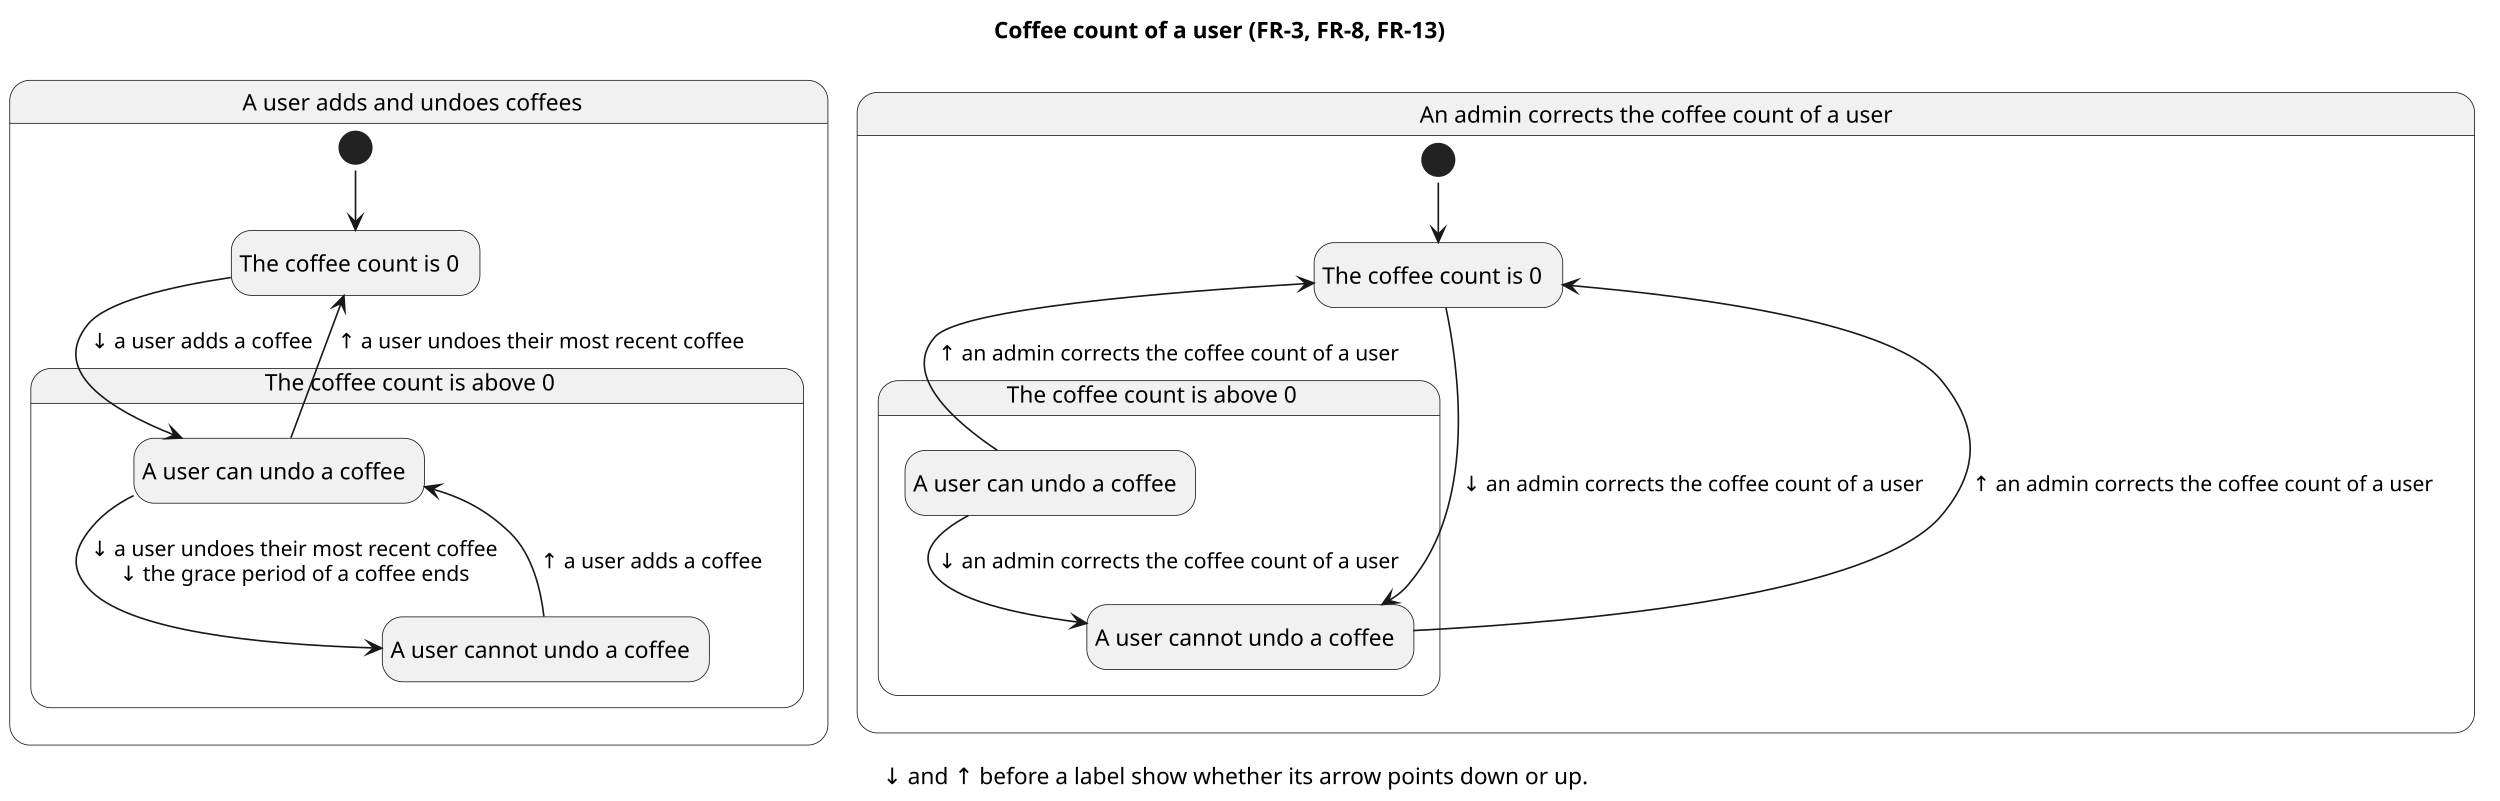
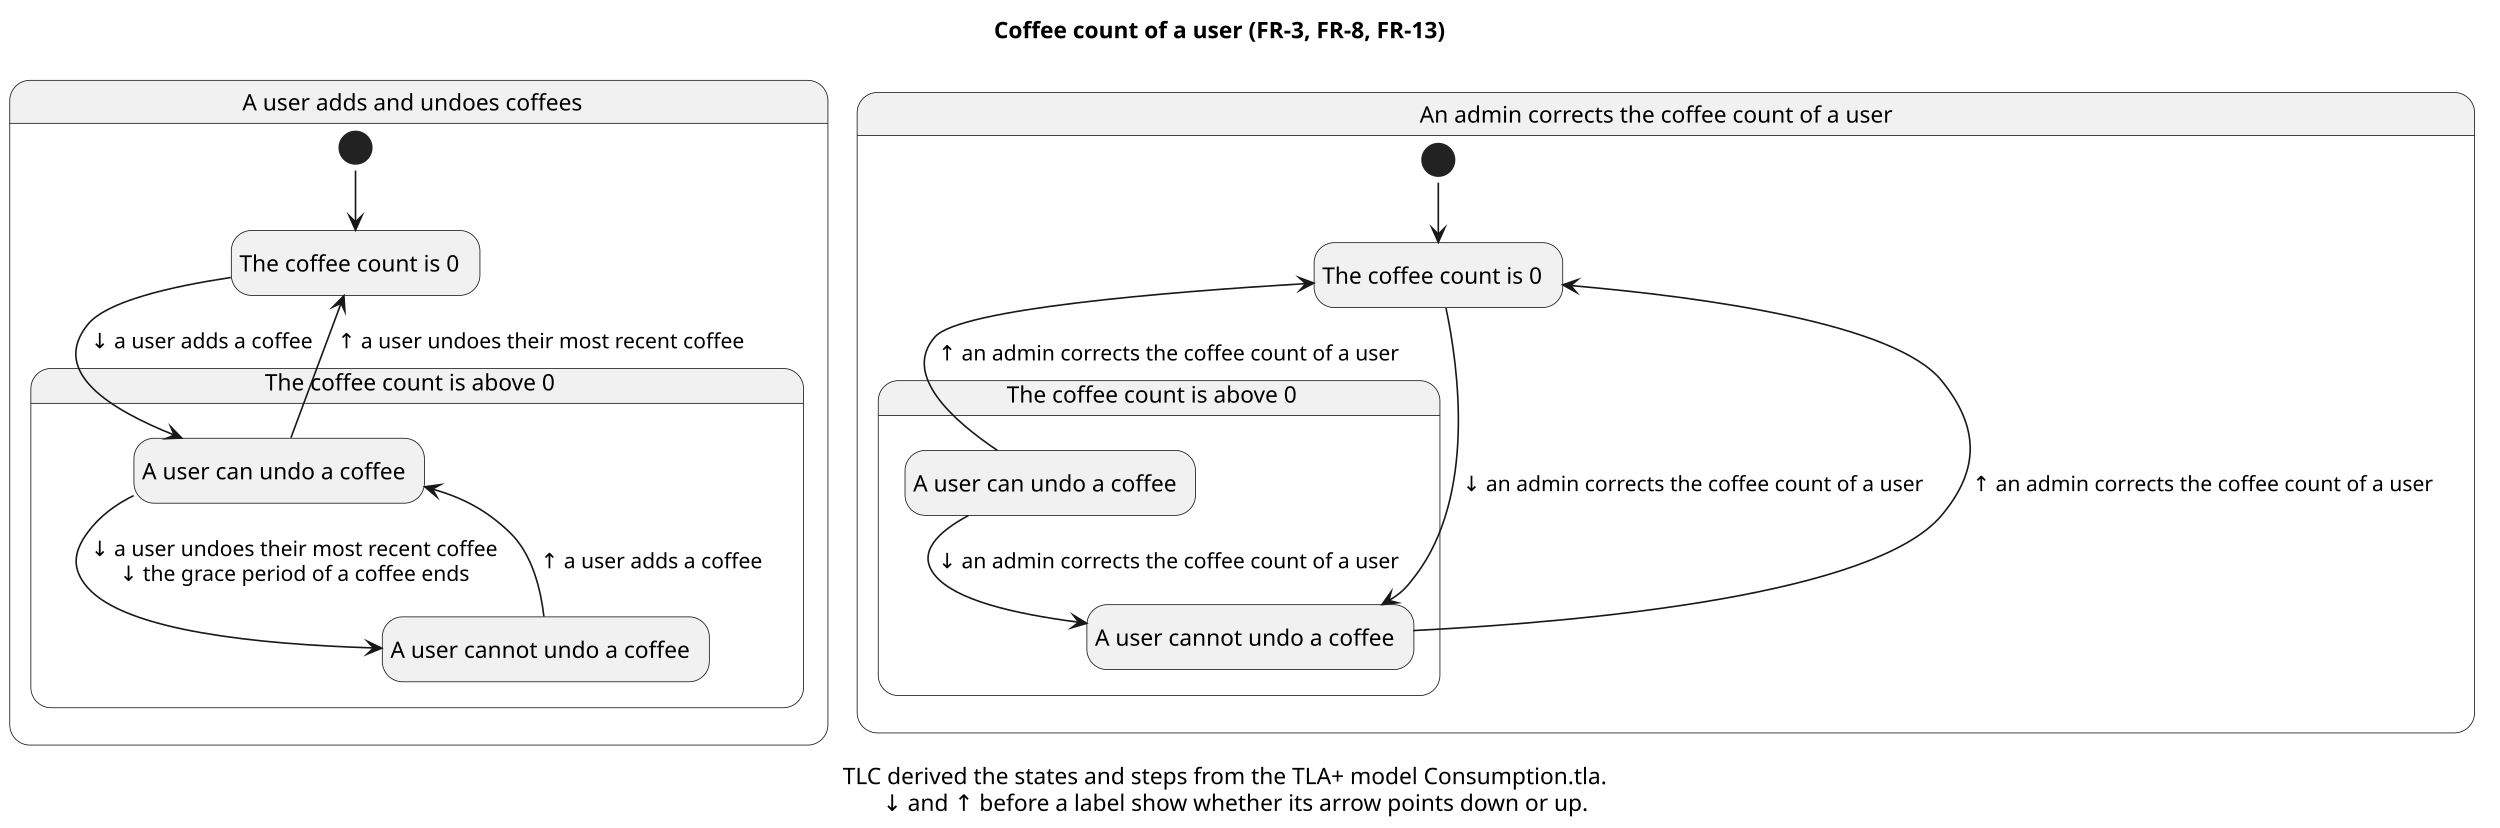
- <svg xmlns="http://www.w3.org/2000/svg" version="1.1" data-diagram-type="STATE" style="width:1540px;height:493px;background:#FFFFFF;" width="1540px" height="493px" viewBox="0 0 1540 493" zoomAndPan="magnify" preserveAspectRatio="none" contentStyleType="text/css">
+ <svg xmlns="http://www.w3.org/2000/svg" version="1.1" data-diagram-type="STATE" style="width:1540px;height:510px;background:#FFFFFF;" width="1540px" height="510px" viewBox="0 0 1540 510" zoomAndPan="magnify" preserveAspectRatio="none" contentStyleType="text/css">
  <defs />
  <g font-family="sans-serif" lengthAdjust="spacing">
    <g class="title" data-source-line="3">
      <text x="612.254" y="23.535" fill="#000" font-size="14" textLength="308.492" font-weight="700">Coffee count of a user (FR-3, FR-8, FR-13)</text>
    </g>
    <g class="entity" data-qualified-name="q0" id="ent0001" data-source-line="4">
      <path d="M18.5,49.488 L497.5,49.488 A12.5,12.5 0 0 1 510,61.988 L510,75.977 L6,75.977 L6,61.988 A12.5,12.5 0 0 1 18.5,49.488" fill="#F1F1F1" />
      <rect x="6" y="49.488" width="504" height="409.488" fill="none" style="stroke:#181818;stroke-width:0.5;" rx="12.5" ry="12.5" />
      <line x1="6" y1="75.977" x2="510" y2="75.977" style="stroke:#181818;stroke-width:0.5;" />
      <text x="149.295" y="68.023" fill="#000" font-size="14" textLength="217.41">A user adds and undoes coffees</text>
      <g class="cluster" data-qualified-name="q0.q0p0" id="ent0003" data-source-line="6">
        <path d="M31.5,226.977 L482.5,226.977 A12.5,12.5 0 0 1 495,239.477 L495,248.465 L19,248.465 L19,239.477 A12.5,12.5 0 0 1 31.5,226.977" fill="#F1F1F1" />
        <rect x="19" y="226.977" width="476" height="209" fill="none" style="stroke:#181818;stroke-width:0.5;" rx="12.5" ry="12.5" />
        <line x1="19" y1="248.465" x2="495" y2="248.465" style="stroke:#181818;stroke-width:0.5;" />
        <text x="163.119" y="240.512" fill="#000" font-size="14" textLength="187.763">The coffee count is above 0</text>
      </g>
      <rect x="142.5" y="141.977" width="153.145" height="40" fill="#F1F1F1" style="stroke:#181818;stroke-width:0.5;" rx="12.5" ry="12.5" />
      <text x="147.5" y="167.268" fill="#000" font-size="14" textLength="143.145">The coffee count is 0</text>
      <g class="start_entity" data-qualified-name="q0..start.q0" id="ent0011" data-source-line="10">
        <ellipse cx="219" cy="90.977" rx="10" ry="10" fill="#222" style="stroke:#222;stroke-width:1;" />
      </g>
      <rect x="82.5" y="269.977" width="178.937" height="40" fill="#F1F1F1" style="stroke:#181818;stroke-width:0.5;" rx="12.5" ry="12.5" />
      <text x="87.5" y="295.268" fill="#000" font-size="14" textLength="168.937">A user can undo a coffee</text>
      <rect x="235.5" y="379.977" width="201.461" height="40" fill="#F1F1F1" style="stroke:#181818;stroke-width:0.5;" rx="12.5" ry="12.5" />
      <text x="240.5" y="405.268" fill="#000" font-size="14" textLength="191.461">A user cannot undo a coffee</text>
      <g class="link" data-entity-1="ent0011" data-entity-2="ent0002" id="lnk12" data-link-type="dependency">
        <polygon points="219,141.76,223,132.76,219,136.76,215,132.76,219,141.76" fill="#181818" style="stroke:#181818;stroke-width:1;stroke-linejoin:miter;stroke-miterlimit:10;" />
        <path d="M219,105.04 C219,115.001 219,124.86 219,136.76" style="stroke:#181818;stroke-width:1;" fill="none" />
      </g>
      <g class="link" data-entity-1="ent0002" data-entity-2="ent0004" id="lnk13" data-link-type="dependency">
        <polygon points="111.982,269.836,105.103,262.788,107.338,267.985,102.141,270.219,111.982,269.836" fill="#181818" style="stroke:#181818;stroke-width:1;stroke-linejoin:miter;stroke-miterlimit:10;" />
        <path d="M142.158,170.942 C104.759,176.569 65.421,185.71 54,199.977 C30.666,229.122 67.33,252.036 107.338,267.985" style="stroke:#181818;stroke-width:1;" fill="none" />
        <text x="56" y="214.545" fill="#000" font-size="13" textLength="139.426">↓ a user adds a coffee</text>
      </g>
      <g class="link" data-entity-1="ent0002" data-entity-2="ent0004" id="lnk15" data-link-type="dependency">
        <polygon points="211.862,182.113,204.969,189.148,210.114,186.798,212.464,191.944,211.862,182.113" fill="#181818" style="stroke:#181818;stroke-width:1;stroke-linejoin:miter;stroke-miterlimit:10;" />
        <path d="M210.114,186.798 C201.28,210.48 188.07,245.895 179.205,269.66" style="stroke:#181818;stroke-width:1;" fill="none" />
        <text x="208" y="214.545" fill="#000" font-size="13" textLength="256.731">↑ a user undoes their most recent coffee</text>
      </g>
      <g class="link" data-entity-1="ent0004" data-entity-2="ent0005" id="lnk16" data-link-type="dependency">
        <polygon points="235.133,399.284,226.261,395.009,230.136,399.13,226.014,403.006,235.133,399.284" fill="#181818" style="stroke:#181818;stroke-width:1;stroke-linejoin:miter;stroke-miterlimit:10;" />
        <path d="M82.366,305.269 C71.286,310.68 61.308,318.027 54,327.977 C45.055,340.156 44.034,350.618 54,361.977 C77.488,388.747 159.045,396.943 230.136,399.13" style="stroke:#181818;stroke-width:1;" fill="none" />
        <text x="56" y="342.545" fill="#000" font-size="13" textLength="256.731">↓ a user undoes their most recent coffee</text>
        <text x="73.726" y="357.855" fill="#000" font-size="13" textLength="221.279">↓ the grace period of a coffee ends</text>
      </g>
      <g class="link" data-entity-1="ent0004" data-entity-2="ent0005" id="lnk18" data-link-type="dependency">
        <polygon points="261.647,299.855,269.167,306.215,266.447,301.255,271.407,298.535,261.647,299.855" fill="#181818" style="stroke:#181818;stroke-width:1;stroke-linejoin:miter;stroke-miterlimit:10;" />
        <path d="M266.447,301.255 C285.638,306.852 299.632,314.249 314,327.977 C328.089,341.438 333.212,363.721 335.043,379.736" style="stroke:#181818;stroke-width:1;" fill="none" />
        <text x="333" y="350.045" fill="#000" font-size="13" textLength="139.426">↑ a user adds a coffee</text>
      </g>
    </g>
    <g class="entity" data-qualified-name="q1" id="ent0006" data-source-line="17">
      <path d="M540.5,56.988 L1511.854,56.988 A12.5,12.5 0 0 1 1524.354,69.488 L1524.354,83.477 L528,83.477 L528,69.488 A12.5,12.5 0 0 1 540.5,56.988" fill="#F1F1F1" />
      <rect x="528" y="56.988" width="996.354" height="394.488" fill="none" style="stroke:#181818;stroke-width:0.5;" rx="12.5" ry="12.5" />
      <line x1="528" y1="83.477" x2="1524.354" y2="83.477" style="stroke:#181818;stroke-width:0.5;" />
      <text x="874.522" y="75.523" fill="#000" font-size="14" textLength="303.311">An admin corrects the coffee count of a user</text>
      <g class="cluster" data-qualified-name="q1.q1p0" id="ent0008" data-source-line="19">
        <path d="M553.5,234.477 L874.5,234.477 A12.5,12.5 0 0 1 887,246.977 L887,255.965 L541,255.965 L541,246.977 A12.5,12.5 0 0 1 553.5,234.477" fill="#F1F1F1" />
        <rect x="541" y="234.477" width="346" height="194" fill="none" style="stroke:#181818;stroke-width:0.5;" rx="12.5" ry="12.5" />
        <line x1="541" y1="255.965" x2="887" y2="255.965" style="stroke:#181818;stroke-width:0.5;" />
        <text x="620.119" y="248.012" fill="#000" font-size="14" textLength="187.763">The coffee count is above 0</text>
      </g>
      <rect x="809.5" y="149.477" width="153.145" height="40" fill="#F1F1F1" style="stroke:#181818;stroke-width:0.5;" rx="12.5" ry="12.5" />
      <text x="814.5" y="174.768" fill="#000" font-size="14" textLength="143.145">The coffee count is 0</text>
      <g class="start_entity" data-qualified-name="q1..start.q1" id="ent0020" data-source-line="23">
        <ellipse cx="886" cy="98.477" rx="10" ry="10" fill="#222" style="stroke:#222;stroke-width:1;" />
      </g>
      <rect x="557.5" y="277.477" width="178.937" height="40" fill="#F1F1F1" style="stroke:#181818;stroke-width:0.5;" rx="12.5" ry="12.5" />
      <text x="562.5" y="302.768" fill="#000" font-size="14" textLength="168.937">A user can undo a coffee</text>
      <rect x="669.5" y="372.477" width="201.461" height="40" fill="#F1F1F1" style="stroke:#181818;stroke-width:0.5;" rx="12.5" ry="12.5" />
      <text x="674.5" y="397.768" fill="#000" font-size="14" textLength="191.461">A user cannot undo a coffee</text>
      <g class="link" data-entity-1="ent0020" data-entity-2="ent0007" id="lnk21" data-link-type="dependency">
        <polygon points="886,149.26,890,140.26,886,144.26,882,140.26,886,149.26" fill="#181818" style="stroke:#181818;stroke-width:1;stroke-linejoin:miter;stroke-miterlimit:10;" />
        <path d="M886,112.54 C886,122.501 886,132.36 886,144.26" style="stroke:#181818;stroke-width:1;" fill="none" />
      </g>
      <g class="link" data-entity-1="ent0007" data-entity-2="ent0010" id="lnk22" data-link-type="dependency">
        <polygon points="851.272,372.444,861.053,371.294,855.573,369.894,856.973,364.413,851.272,372.444" fill="#181818" style="stroke:#181818;stroke-width:1;stroke-linejoin:miter;stroke-miterlimit:10;" />
        <path d="M890.727,189.757 C898.416,226.069 909.292,305.358 872,354.477 C866.419,361.828 863.537,365.171 855.573,369.894" style="stroke:#181818;stroke-width:1;" fill="none" />
        <text x="901" y="302.545" fill="#000" font-size="13" textLength="292.354">↓ an admin corrects the coffee count of a user</text>
      </g>
      <g class="link" data-entity-1="ent0007" data-entity-2="ent0009" id="lnk24" data-link-type="dependency">
        <polygon points="809.346,174.389,800.121,170.937,804.355,174.689,800.603,178.923,809.346,174.389" fill="#181818" style="stroke:#181818;stroke-width:1;stroke-linejoin:miter;stroke-miterlimit:10;" />
        <path d="M804.355,174.689 C717.6,179.918 591.271,190.275 576,207.477 C555.333,230.757 586.97,259.08 614.376,277.428" style="stroke:#181818;stroke-width:1;" fill="none" />
        <text x="578" y="222.045" fill="#000" font-size="13" textLength="292.354">↑ an admin corrects the coffee count of a user</text>
      </g>
      <g class="link" data-entity-1="ent0009" data-entity-2="ent0010" id="lnk25" data-link-type="dependency">
        <polygon points="669.445,383.958,661.041,378.823,664.488,383.309,660.002,386.755,669.445,383.958" fill="#181818" style="stroke:#181818;stroke-width:1;stroke-linejoin:miter;stroke-miterlimit:10;" />
        <path d="M596.58,317.56 C578.116,327.411 564.292,340.324 576,354.477 C588.54,369.634 623.859,377.988 664.488,383.309" style="stroke:#181818;stroke-width:1;" fill="none" />
        <text x="578" y="350.045" fill="#000" font-size="13" textLength="292.354">↓ an admin corrects the coffee count of a user</text>
      </g>
      <g class="link" data-entity-1="ent0007" data-entity-2="ent0010" id="lnk27" data-link-type="dependency">
        <polygon points="962.582,175.468,971.202,180.233,967.563,175.901,971.895,172.263,962.582,175.468" fill="#181818" style="stroke:#181818;stroke-width:1;stroke-linejoin:miter;stroke-miterlimit:10;" />
        <path d="M967.563,175.901 C1049.645,183.036 1167.105,199.007 1196,234.477 C1219.299,263.077 1219.748,289.248 1196,317.477 C1155.226,365.944 983.102,382.668 870.512,388.438" style="stroke:#181818;stroke-width:1;" fill="none" />
        <text x="1215" y="302.545" fill="#000" font-size="13" textLength="292.354">↑ an admin corrects the coffee count of a user</text>
      </g>
    </g>
    <g class="caption" data-source-line="29">
-       <text x="543.734" y="483.023" fill="#000" font-size="14" textLength="445.532">↓ and ↑ before a label show whether its arrow points down or up.</text>
+       <text x="519.135" y="483.023" fill="#000" font-size="14" textLength="494.73">TLC derived the states and steps from the TLA+ model Consumption.tla.</text>
+       <text x="543.734" y="499.512" fill="#000" font-size="14" textLength="445.532">↓ and ↑ before a label show whether its arrow points down or up.</text>
    </g>
  </g>
</svg>
